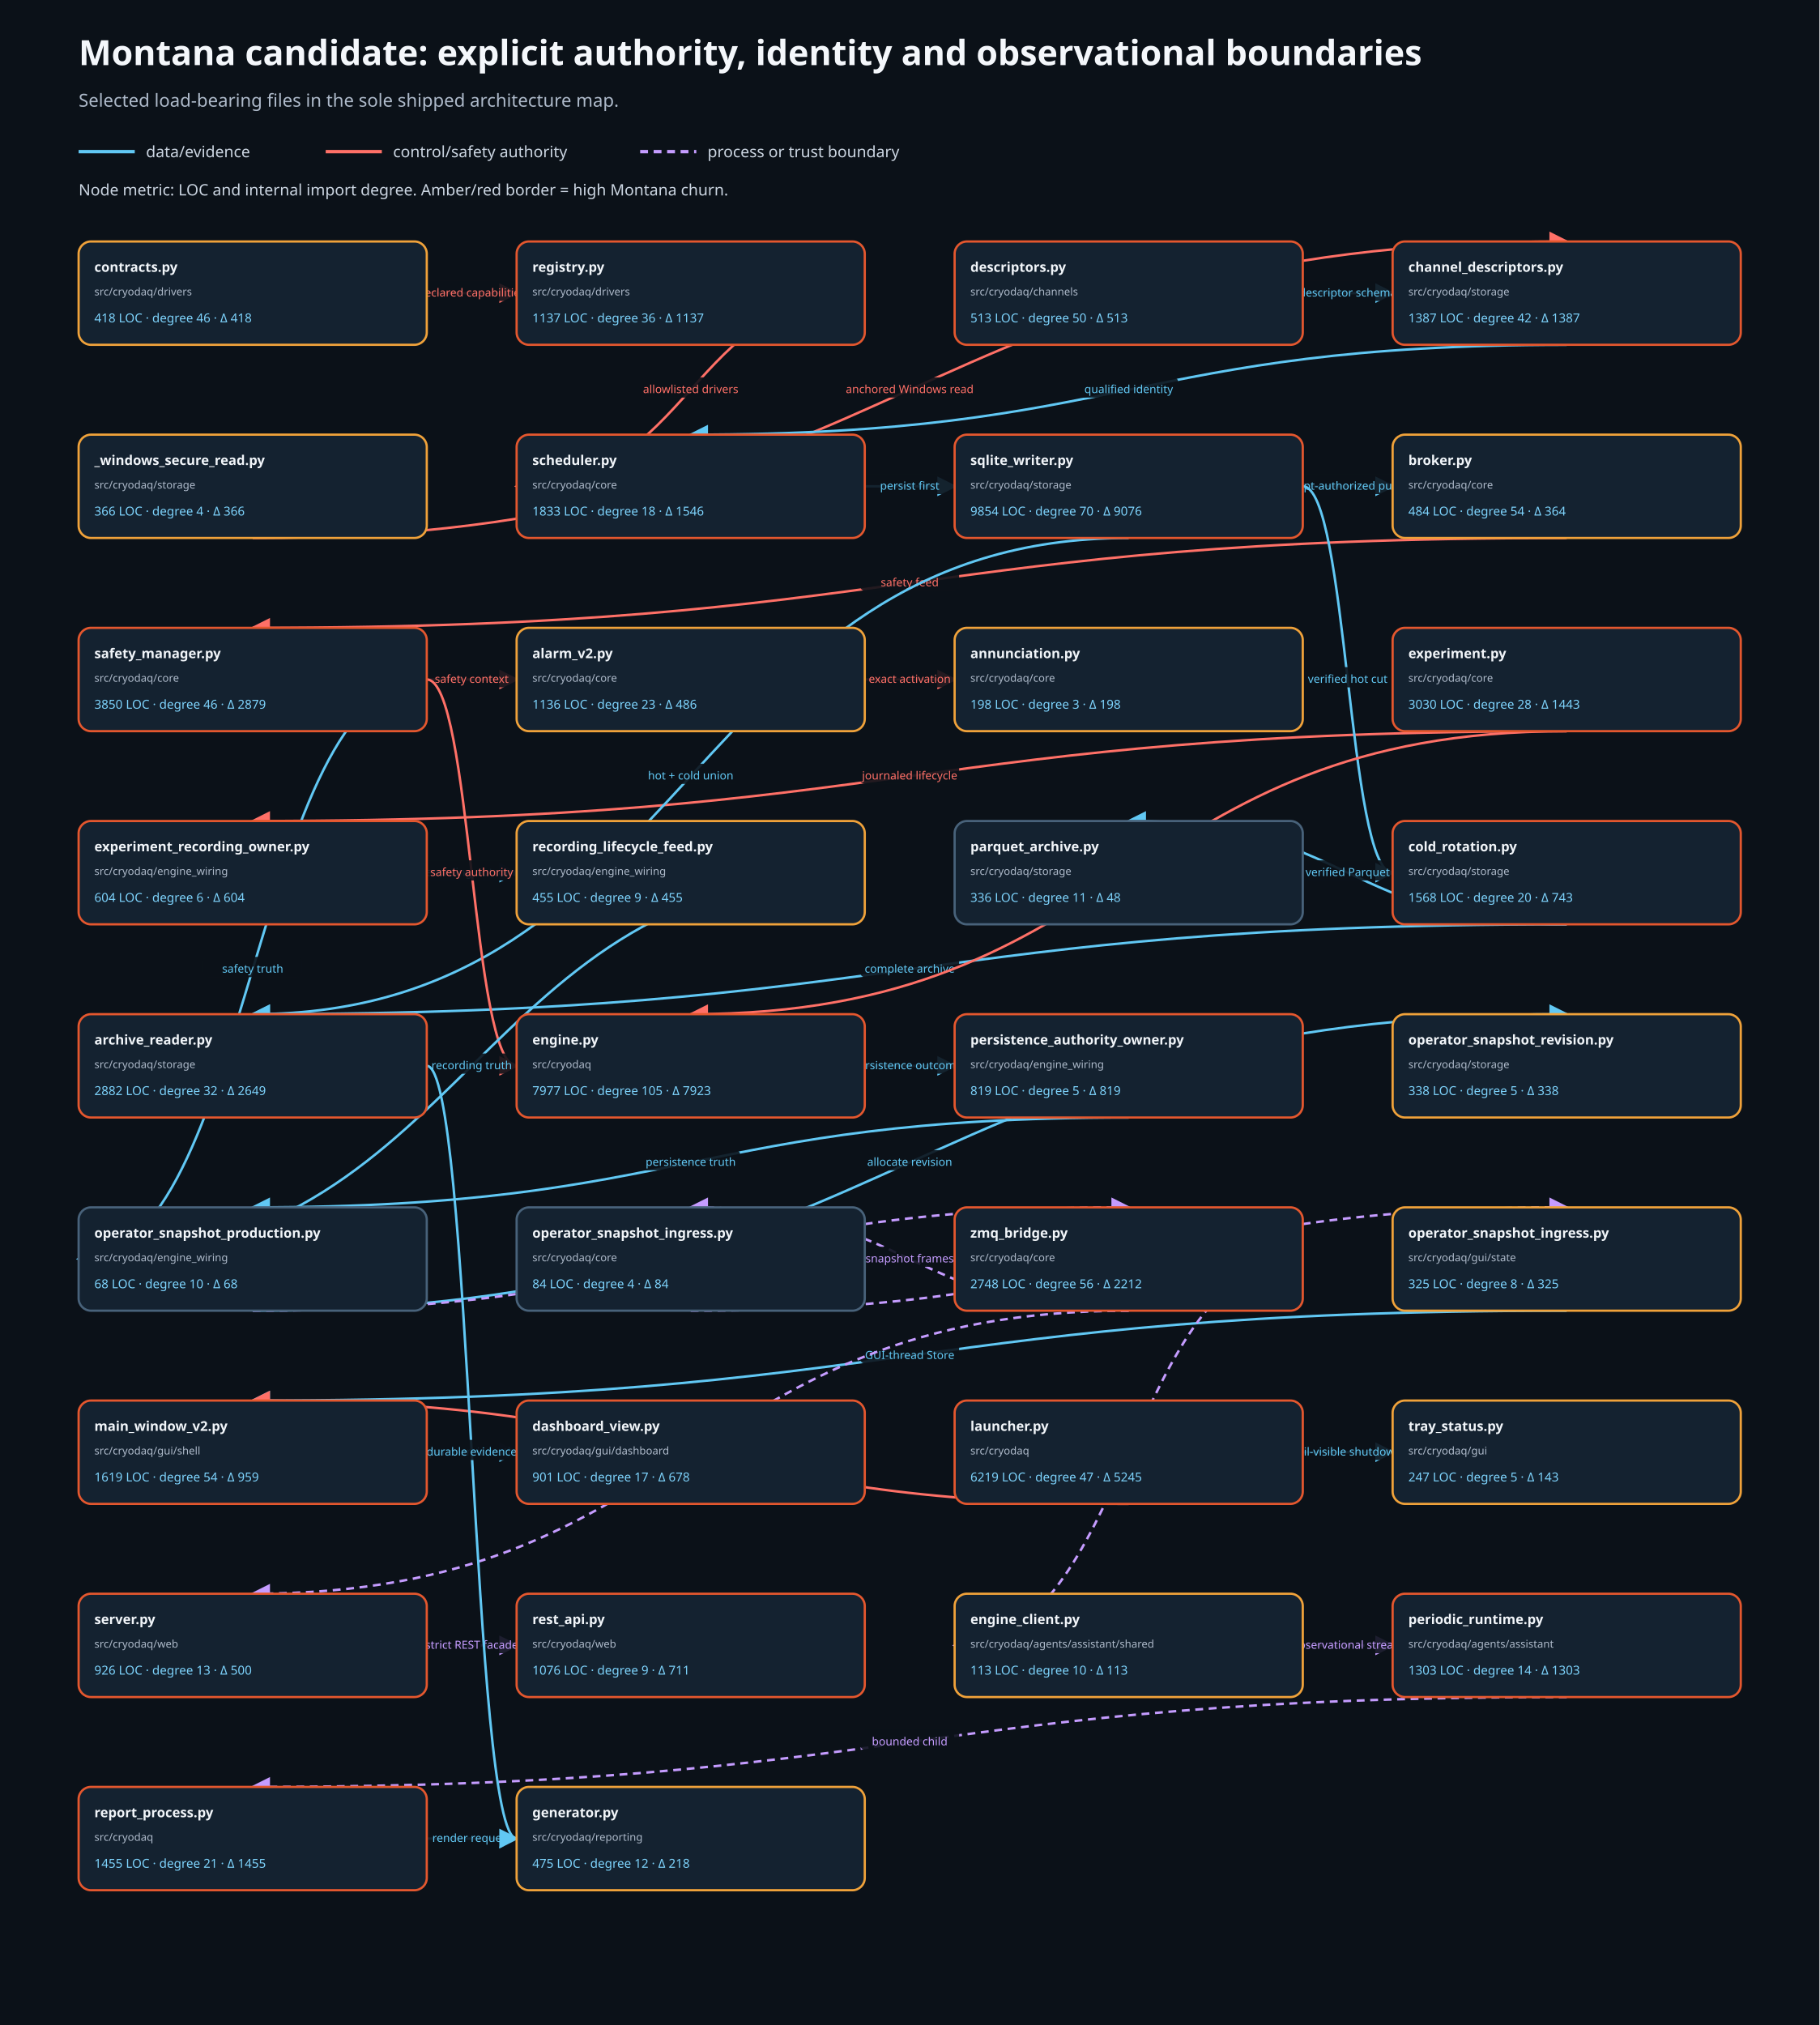
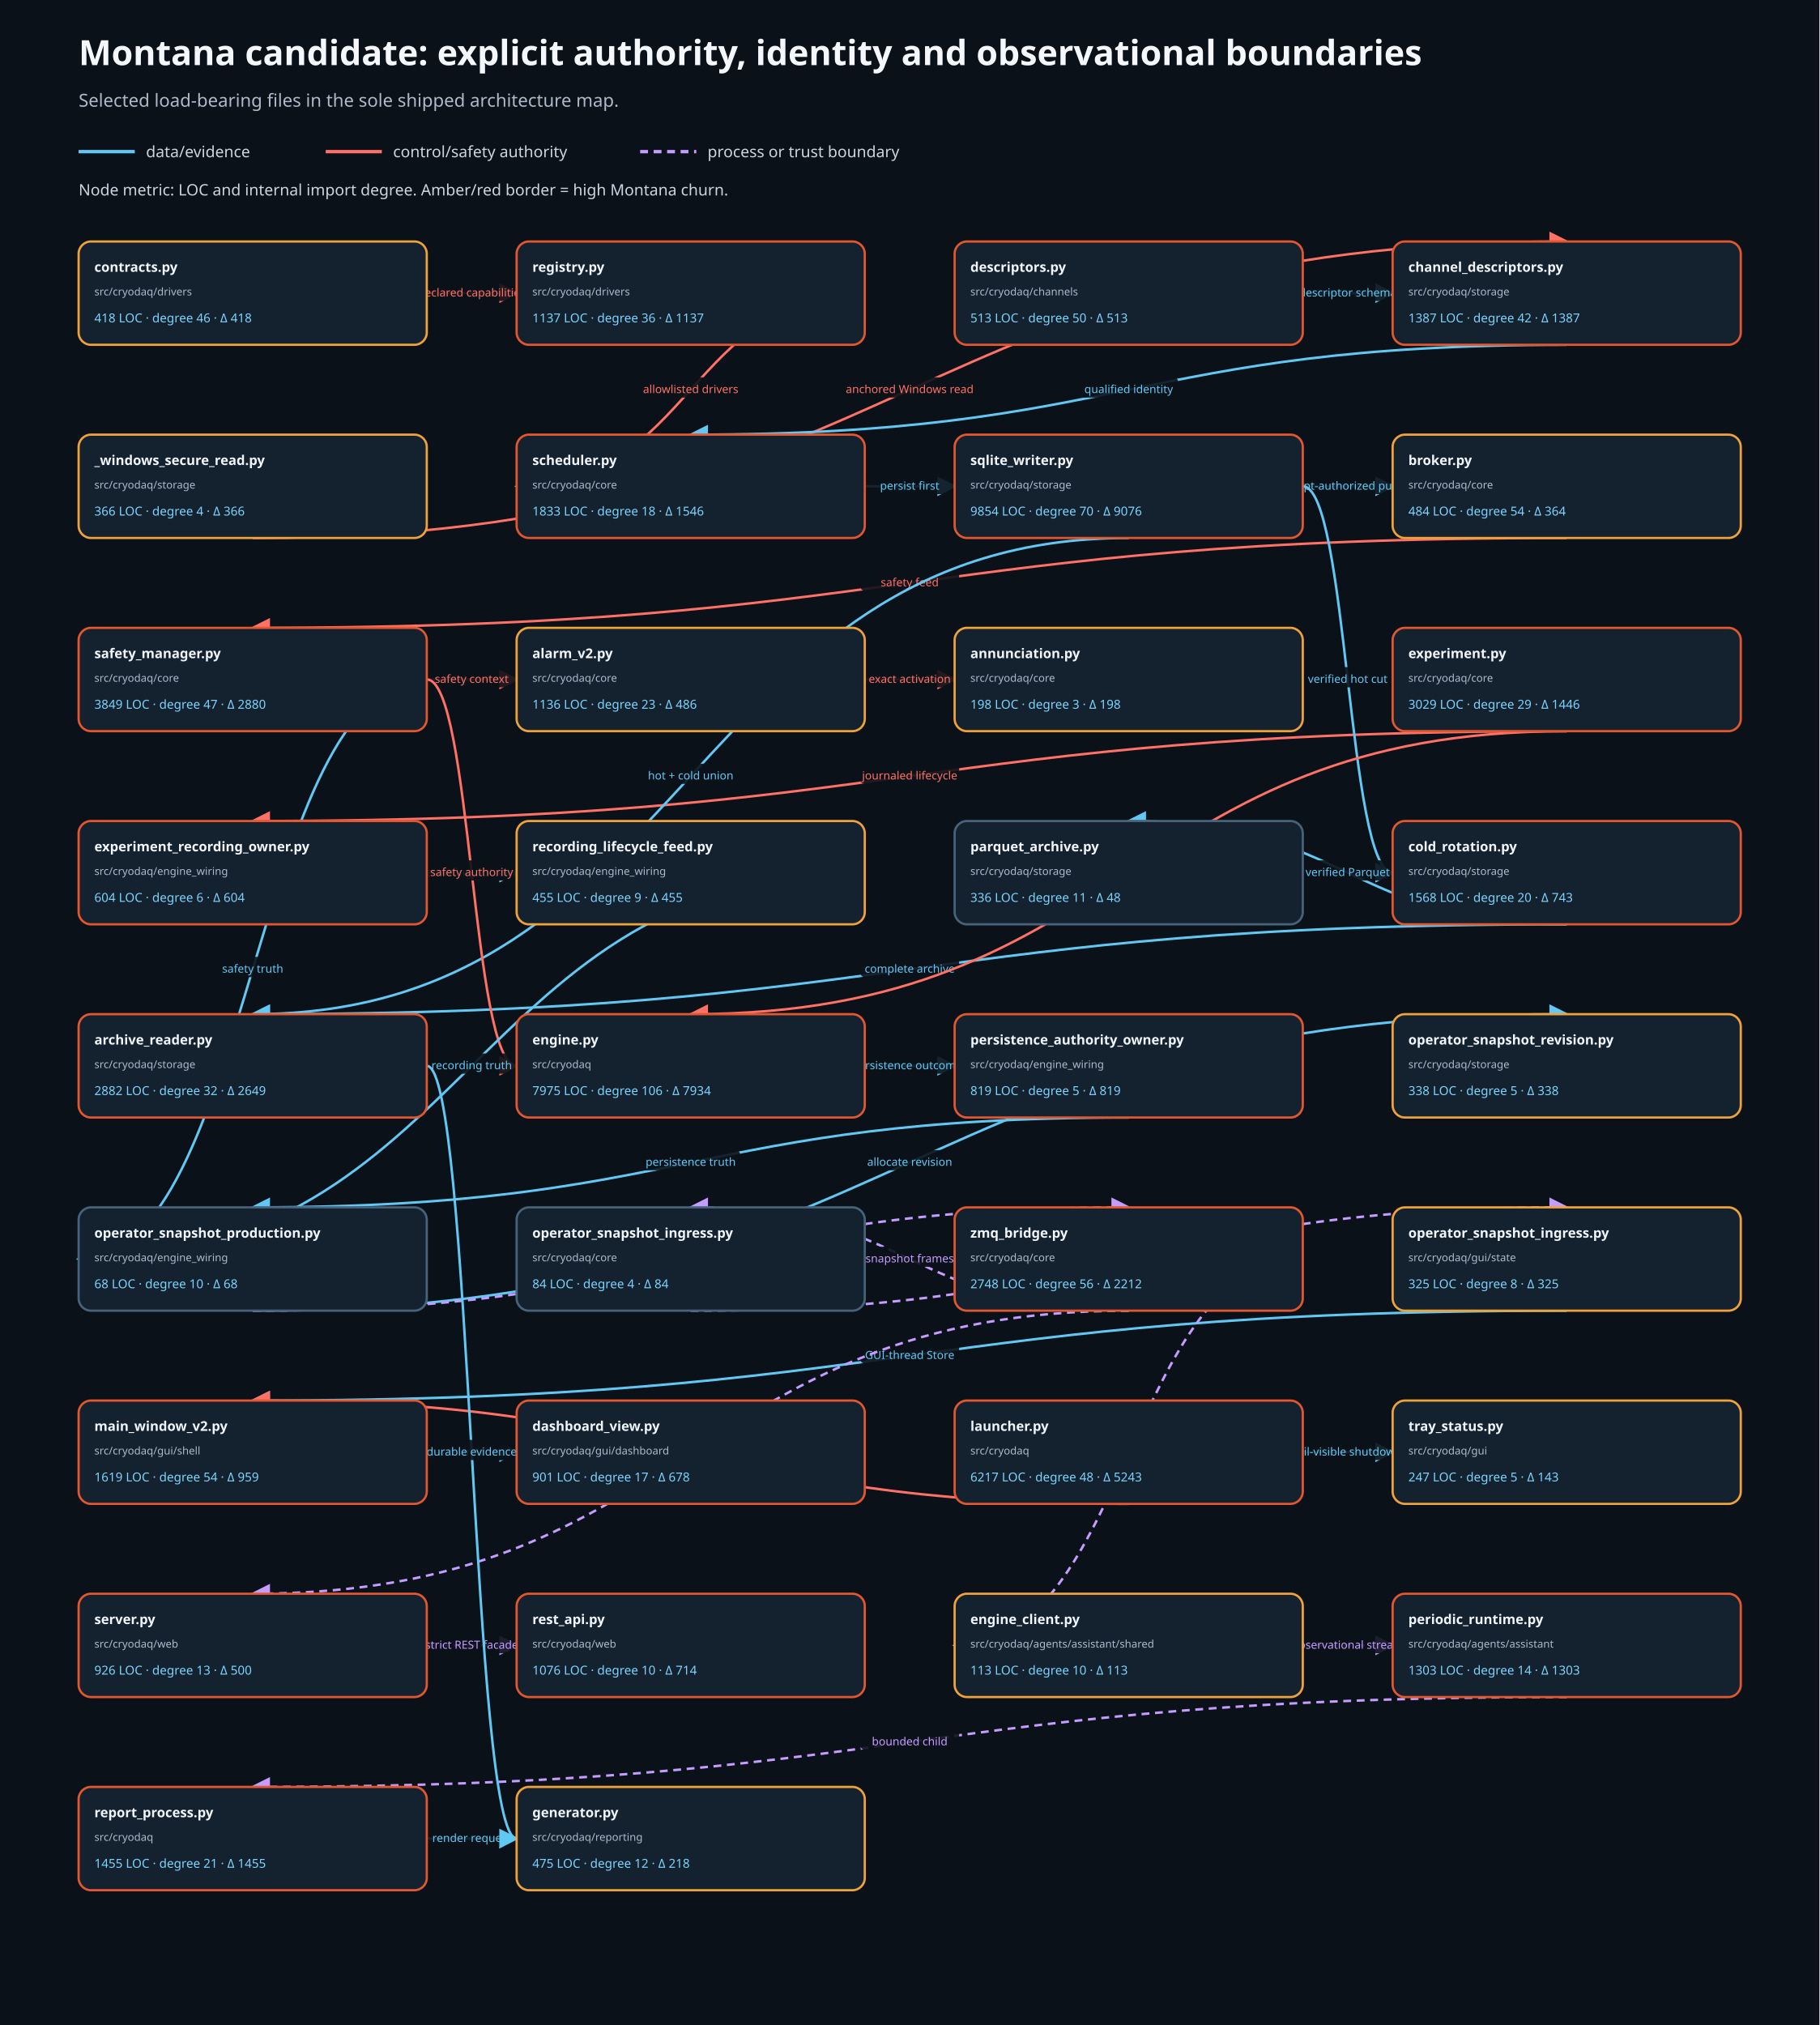
<svg xmlns="http://www.w3.org/2000/svg" role="img" aria-labelledby="title desc" viewBox="0 0 1620 1803" width="1620" height="1803">
  <defs>
    <marker id="dataArrow" markerWidth="8" markerHeight="8" refX="7" refY="4" orient="auto">
      <path d="M0,0 L8,4 L0,8 Z" fill="#61c8f4" />
    </marker>
    <marker id="controlArrow" markerWidth="8" markerHeight="8" refX="7" refY="4" orient="auto">
      <path d="M0,0 L8,4 L0,8 Z" fill="#ff7067" />
    </marker>
    <marker id="boundaryArrow" markerWidth="8" markerHeight="8" refX="7" refY="4" orient="auto">
      <path d="M0,0 L8,4 L0,8 Z" fill="#c59cff" />
    </marker>
  </defs>
  <rect width="100%" height="100%" fill="#0b1118" />
  <text x="70" y="58" fill="#f4f7fb" font-family="Segoe UI, sans-serif" font-size="31" font-weight="700">Montana candidate: explicit authority, identity and observational boundaries</text>
  <text x="70" y="95" fill="#aebaca" font-family="Segoe UI, sans-serif" font-size="16">Selected load-bearing files in the sole shipped architecture map.</text>
  <g aria-label="Legend" font-family="Segoe UI, sans-serif" font-size="14">
    <line x1="70" y1="135" x2="120" y2="135" stroke="#61c8f4" stroke-width="3" />
    <text x="130" y="140" fill="#cbd5e1">data/evidence</text>
    <line x1="290" y1="135" x2="340" y2="135" stroke="#ff7067" stroke-width="3" />
    <text x="350" y="140" fill="#cbd5e1">control/safety authority</text>
    <line x1="570" y1="135" x2="620" y2="135" stroke="#c59cff" stroke-width="3" stroke-dasharray="7 5" />
    <text x="630" y="140" fill="#cbd5e1">process or trust boundary</text>
    <text x="70" y="174" fill="#cbd5e1">Node metric: LOC and internal import degree. Amber/red border = high Montana churn.</text>
  </g>
  <g class="architecture-edges" fill="none">
    <path d="M380,261.0 C420.0,261.0 420.0,261.0 460,261.0" stroke="#ff7067" stroke-width="2.2" marker-end="url(#controlArrow)" />
    <rect x="376.0" y="250.0" width="88" height="18" rx="4" fill="#0b1118" opacity=".9" />
    <text x="420.0" y="264.0" text-anchor="middle" fill="#ff7067" font-family="Segoe UI, sans-serif" font-size="10">declared capabilities</text>
    <path d="M770,261.0 C615.0,261.0 615.0,433.0 460,433.0" stroke="#ff7067" stroke-width="2.2" marker-end="url(#controlArrow)" />
    <rect x="571.0" y="336.0" width="88" height="18" rx="4" fill="#0b1118" opacity=".9" />
    <text x="615.0" y="350.0" text-anchor="middle" fill="#ff7067" font-family="Segoe UI, sans-serif" font-size="10">allowlisted drivers</text>
    <path d="M1160,261.0 C1200.0,261.0 1200.0,261.0 1240,261.0" stroke="#61c8f4" stroke-width="2.2" marker-end="url(#dataArrow)" />
    <rect x="1156.0" y="250.0" width="88" height="18" rx="4" fill="#0b1118" opacity=".9" />
    <text x="1200.0" y="264.0" text-anchor="middle" fill="#61c8f4" font-family="Segoe UI, sans-serif" font-size="10">descriptor schema</text>
    <path d="M225.0,479 C810.0,479 810.0,215 1395.0,215" stroke="#ff7067" stroke-width="2.2" marker-end="url(#controlArrow)" />
    <rect x="766.0" y="336.0" width="88" height="18" rx="4" fill="#0b1118" opacity=".9" />
    <text x="810.0" y="350.0" text-anchor="middle" fill="#ff7067" font-family="Segoe UI, sans-serif" font-size="10">anchored Windows read</text>
    <path d="M1395.0,307 C1005.0,307 1005.0,387 615.0,387" stroke="#61c8f4" stroke-width="2.2" marker-end="url(#dataArrow)" />
    <rect x="961.0" y="336.0" width="88" height="18" rx="4" fill="#0b1118" opacity=".9" />
    <text x="1005.0" y="350.0" text-anchor="middle" fill="#61c8f4" font-family="Segoe UI, sans-serif" font-size="10">qualified identity</text>
    <path d="M770,433.0 C810.0,433.0 810.0,433.0 850,433.0" stroke="#61c8f4" stroke-width="2.2" marker-end="url(#dataArrow)" />
    <rect x="766.0" y="422.0" width="88" height="18" rx="4" fill="#0b1118" opacity=".9" />
    <text x="810.0" y="436.0" text-anchor="middle" fill="#61c8f4" font-family="Segoe UI, sans-serif" font-size="10">persist first</text>
    <path d="M1160,433.0 C1200.0,433.0 1200.0,433.0 1240,433.0" stroke="#61c8f4" stroke-width="2.2" marker-end="url(#dataArrow)" />
    <rect x="1156.0" y="422.0" width="88" height="18" rx="4" fill="#0b1118" opacity=".9" />
    <text x="1200.0" y="436.0" text-anchor="middle" fill="#61c8f4" font-family="Segoe UI, sans-serif" font-size="10">receipt-authorized publish</text>
    <path d="M1395.0,479 C810.0,479 810.0,559 225.0,559" stroke="#ff7067" stroke-width="2.2" marker-end="url(#controlArrow)" />
    <rect x="766.0" y="508.0" width="88" height="18" rx="4" fill="#0b1118" opacity=".9" />
    <text x="810.0" y="522.0" text-anchor="middle" fill="#ff7067" font-family="Segoe UI, sans-serif" font-size="10">safety feed</text>
    <path d="M380,605.0 C420.0,605.0 420.0,605.0 460,605.0" stroke="#ff7067" stroke-width="2.2" marker-end="url(#controlArrow)" />
    <rect x="376.0" y="594.0" width="88" height="18" rx="4" fill="#0b1118" opacity=".9" />
    <text x="420.0" y="608.0" text-anchor="middle" fill="#ff7067" font-family="Segoe UI, sans-serif" font-size="10">safety context</text>
    <path d="M770,605.0 C810.0,605.0 810.0,605.0 850,605.0" stroke="#ff7067" stroke-width="2.2" marker-end="url(#controlArrow)" />
    <rect x="766.0" y="594.0" width="88" height="18" rx="4" fill="#0b1118" opacity=".9" />
    <text x="810.0" y="608.0" text-anchor="middle" fill="#ff7067" font-family="Segoe UI, sans-serif" font-size="10">exact activation</text>
    <path d="M1395.0,651 C810.0,651 810.0,731 225.0,731" stroke="#ff7067" stroke-width="2.2" marker-end="url(#controlArrow)" />
    <rect x="766.0" y="680.0" width="88" height="18" rx="4" fill="#0b1118" opacity=".9" />
    <text x="810.0" y="694.0" text-anchor="middle" fill="#ff7067" font-family="Segoe UI, sans-serif" font-size="10">journaled lifecycle</text>
    <path d="M380,777.0 C420.0,777.0 420.0,777.0 460,777.0" stroke="#61c8f4" stroke-width="2.2" marker-end="url(#dataArrow)" />
    <rect x="376.0" y="766.0" width="88" height="18" rx="4" fill="#0b1118" opacity=".9" />
    <text x="420.0" y="780.0" text-anchor="middle" fill="#61c8f4" font-family="Segoe UI, sans-serif" font-size="10">recording outcome</text>
    <path d="M1160,433.0 C1200.0,433.0 1200.0,777.0 1240,777.0" stroke="#61c8f4" stroke-width="2.2" marker-end="url(#dataArrow)" />
    <rect x="1156.0" y="594.0" width="88" height="18" rx="4" fill="#0b1118" opacity=".9" />
    <text x="1200.0" y="608.0" text-anchor="middle" fill="#61c8f4" font-family="Segoe UI, sans-serif" font-size="10">verified hot cut</text>
    <path d="M1395.0,823 C1200.0,823 1200.0,731 1005.0,731" stroke="#61c8f4" stroke-width="2.2" marker-end="url(#dataArrow)" />
    <rect x="1156.0" y="766.0" width="88" height="18" rx="4" fill="#0b1118" opacity=".9" />
    <text x="1200.0" y="780.0" text-anchor="middle" fill="#61c8f4" font-family="Segoe UI, sans-serif" font-size="10">verified Parquet</text>
    <path d="M1395.0,823 C810.0,823 810.0,903 225.0,903" stroke="#61c8f4" stroke-width="2.2" marker-end="url(#dataArrow)" />
    <rect x="766.0" y="852.0" width="88" height="18" rx="4" fill="#0b1118" opacity=".9" />
    <text x="810.0" y="866.0" text-anchor="middle" fill="#61c8f4" font-family="Segoe UI, sans-serif" font-size="10">complete archive</text>
    <path d="M1005.0,479 C615.0,479 615.0,903 225.0,903" stroke="#61c8f4" stroke-width="2.2" marker-end="url(#dataArrow)" />
    <rect x="571.0" y="680.0" width="88" height="18" rx="4" fill="#0b1118" opacity=".9" />
    <text x="615.0" y="694.0" text-anchor="middle" fill="#61c8f4" font-family="Segoe UI, sans-serif" font-size="10">hot + cold union</text>
    <path d="M380,605.0 C420.0,605.0 420.0,949.0 460,949.0" stroke="#ff7067" stroke-width="2.2" marker-end="url(#controlArrow)" />
    <rect x="376.0" y="766.0" width="88" height="18" rx="4" fill="#0b1118" opacity=".9" />
    <text x="420.0" y="780.0" text-anchor="middle" fill="#ff7067" font-family="Segoe UI, sans-serif" font-size="10">safety authority</text>
    <path d="M1395.0,651 C1005.0,651 1005.0,903 615.0,903" stroke="#ff7067" stroke-width="2.2" marker-end="url(#controlArrow)" />
    <rect x="961.0" y="766.0" width="88" height="18" rx="4" fill="#0b1118" opacity=".9" />
    <text x="1005.0" y="780.0" text-anchor="middle" fill="#ff7067" font-family="Segoe UI, sans-serif" font-size="10">experiment commands</text>
    <path d="M770,949.0 C810.0,949.0 810.0,949.0 850,949.0" stroke="#61c8f4" stroke-width="2.2" marker-end="url(#dataArrow)" />
    <rect x="766.0" y="938.0" width="88" height="18" rx="4" fill="#0b1118" opacity=".9" />
    <text x="810.0" y="952.0" text-anchor="middle" fill="#61c8f4" font-family="Segoe UI, sans-serif" font-size="10">persistence outcomes</text>
    <path d="M770,777.0 C420.0,777.0 420.0,1121.0 70,1121.0" stroke="#61c8f4" stroke-width="2.2" marker-end="url(#dataArrow)" />
    <rect x="376.0" y="938.0" width="88" height="18" rx="4" fill="#0b1118" opacity=".9" />
    <text x="420.0" y="952.0" text-anchor="middle" fill="#61c8f4" font-family="Segoe UI, sans-serif" font-size="10">recording truth</text>
    <path d="M1005.0,995 C615.0,995 615.0,1075 225.0,1075" stroke="#61c8f4" stroke-width="2.2" marker-end="url(#dataArrow)" />
    <rect x="571.0" y="1024.0" width="88" height="18" rx="4" fill="#0b1118" opacity=".9" />
    <text x="615.0" y="1038.0" text-anchor="middle" fill="#61c8f4" font-family="Segoe UI, sans-serif" font-size="10">persistence truth</text>
    <path d="M380,605.0 C225.0,605.0 225.0,1121.0 70,1121.0" stroke="#61c8f4" stroke-width="2.2" marker-end="url(#dataArrow)" />
    <rect x="181.0" y="852.0" width="88" height="18" rx="4" fill="#0b1118" opacity=".9" />
    <text x="225.0" y="866.0" text-anchor="middle" fill="#61c8f4" font-family="Segoe UI, sans-serif" font-size="10">safety truth</text>
    <path d="M225.0,1167 C810.0,1167 810.0,903 1395.0,903" stroke="#61c8f4" stroke-width="2.2" marker-end="url(#dataArrow)" />
    <rect x="766.0" y="1024.0" width="88" height="18" rx="4" fill="#0b1118" opacity=".9" />
    <text x="810.0" y="1038.0" text-anchor="middle" fill="#61c8f4" font-family="Segoe UI, sans-serif" font-size="10">allocate revision</text>
    <path d="M225.0,1167 C615.0,1167 615.0,1075 1005.0,1075" stroke="#c59cff" stroke-width="2.2" marker-end="url(#boundaryArrow)" stroke-dasharray="7 5" />
    <rect x="571.0" y="1110.0" width="88" height="18" rx="4" fill="#0b1118" opacity=".9" />
    <text x="615.0" y="1124.0" text-anchor="middle" fill="#c59cff" font-family="Segoe UI, sans-serif" font-size="10">revisioned PUB</text>
    <path d="M1005.0,1167 C810.0,1167 810.0,1075 615.0,1075" stroke="#c59cff" stroke-width="2.2" marker-end="url(#boundaryArrow)" stroke-dasharray="7 5" />
    <rect x="766.0" y="1110.0" width="88" height="18" rx="4" fill="#0b1118" opacity=".9" />
    <text x="810.0" y="1124.0" text-anchor="middle" fill="#c59cff" font-family="Segoe UI, sans-serif" font-size="10">snapshot frames</text>
    <path d="M615.0,1167 C1005.0,1167 1005.0,1075 1395.0,1075" stroke="#c59cff" stroke-width="2.2" marker-end="url(#boundaryArrow)" stroke-dasharray="7 5" />
    <rect x="961.0" y="1110.0" width="88" height="18" rx="4" fill="#0b1118" opacity=".9" />
    <text x="1005.0" y="1124.0" text-anchor="middle" fill="#c59cff" font-family="Segoe UI, sans-serif" font-size="10">bounded queue</text>
    <path d="M1395.0,1167 C810.0,1167 810.0,1247 225.0,1247" stroke="#61c8f4" stroke-width="2.2" marker-end="url(#dataArrow)" />
    <rect x="766.0" y="1196.0" width="88" height="18" rx="4" fill="#0b1118" opacity=".9" />
    <text x="810.0" y="1210.0" text-anchor="middle" fill="#61c8f4" font-family="Segoe UI, sans-serif" font-size="10">GUI-thread Store</text>
    <path d="M380,1293.0 C420.0,1293.0 420.0,1293.0 460,1293.0" stroke="#61c8f4" stroke-width="2.2" marker-end="url(#dataArrow)" />
    <rect x="376.0" y="1282.0" width="88" height="18" rx="4" fill="#0b1118" opacity=".9" />
    <text x="420.0" y="1296.0" text-anchor="middle" fill="#61c8f4" font-family="Segoe UI, sans-serif" font-size="10">panoramic truth</text>
    <path d="M1005.0,1339 C615.0,1339 615.0,1247 225.0,1247" stroke="#ff7067" stroke-width="2.2" marker-end="url(#controlArrow)" />
    <rect x="571.0" y="1282.0" width="88" height="18" rx="4" fill="#0b1118" opacity=".9" />
    <text x="615.0" y="1296.0" text-anchor="middle" fill="#ff7067" font-family="Segoe UI, sans-serif" font-size="10">owns GUI lifecycle</text>
    <path d="M1160,1293.0 C1200.0,1293.0 1200.0,1293.0 1240,1293.0" stroke="#61c8f4" stroke-width="2.2" marker-end="url(#dataArrow)" />
    <rect x="1156.0" y="1282.0" width="88" height="18" rx="4" fill="#0b1118" opacity=".9" />
    <text x="1200.0" y="1296.0" text-anchor="middle" fill="#61c8f4" font-family="Segoe UI, sans-serif" font-size="10">fail-visible shutdown</text>
    <path d="M1005.0,1167 C615.0,1167 615.0,1419 225.0,1419" stroke="#c59cff" stroke-width="2.2" marker-end="url(#boundaryArrow)" stroke-dasharray="7 5" />
    <rect x="571.0" y="1282.0" width="88" height="18" rx="4" fill="#0b1118" opacity=".9" />
    <text x="615.0" y="1296.0" text-anchor="middle" fill="#c59cff" font-family="Segoe UI, sans-serif" font-size="10">monitoring transport</text>
    <path d="M380,1465.0 C420.0,1465.0 420.0,1465.0 460,1465.0" stroke="#c59cff" stroke-width="2.2" marker-end="url(#boundaryArrow)" stroke-dasharray="7 5" />
    <rect x="376.0" y="1454.0" width="88" height="18" rx="4" fill="#0b1118" opacity=".9" />
    <text x="420.0" y="1468.0" text-anchor="middle" fill="#c59cff" font-family="Segoe UI, sans-serif" font-size="10">strict REST facade</text>
    <path d="M1160,1121.0 C1005.0,1121.0 1005.0,1465.0 850,1465.0" stroke="#c59cff" stroke-width="2.2" marker-end="url(#boundaryArrow)" stroke-dasharray="7 5" />
    <rect x="961.0" y="1282.0" width="88" height="18" rx="4" fill="#0b1118" opacity=".9" />
    <text x="1005.0" y="1296.0" text-anchor="middle" fill="#c59cff" font-family="Segoe UI, sans-serif" font-size="10">allowlisted query</text>
    <path d="M1160,1465.0 C1200.0,1465.0 1200.0,1465.0 1240,1465.0" stroke="#c59cff" stroke-width="2.2" marker-end="url(#boundaryArrow)" stroke-dasharray="7 5" />
    <rect x="1156.0" y="1454.0" width="88" height="18" rx="4" fill="#0b1118" opacity=".9" />
    <text x="1200.0" y="1468.0" text-anchor="middle" fill="#c59cff" font-family="Segoe UI, sans-serif" font-size="10">observational stream</text>
    <path d="M1395.0,1511 C810.0,1511 810.0,1591 225.0,1591" stroke="#c59cff" stroke-width="2.2" marker-end="url(#boundaryArrow)" stroke-dasharray="7 5" />
    <rect x="766.0" y="1540.0" width="88" height="18" rx="4" fill="#0b1118" opacity=".9" />
    <text x="810.0" y="1554.0" text-anchor="middle" fill="#c59cff" font-family="Segoe UI, sans-serif" font-size="10">bounded child</text>
    <path d="M380,1637.0 C420.0,1637.0 420.0,1637.0 460,1637.0" stroke="#61c8f4" stroke-width="2.2" marker-end="url(#dataArrow)" />
    <rect x="376.0" y="1626.0" width="88" height="18" rx="4" fill="#0b1118" opacity=".9" />
    <text x="420.0" y="1640.0" text-anchor="middle" fill="#61c8f4" font-family="Segoe UI, sans-serif" font-size="10">render request</text>
    <path d="M380,949.0 C420.0,949.0 420.0,1637.0 460,1637.0" stroke="#61c8f4" stroke-width="2.2" marker-end="url(#dataArrow)" />
    <rect x="376.0" y="1282.0" width="88" height="18" rx="4" fill="#0b1118" opacity=".9" />
    <text x="420.0" y="1296.0" text-anchor="middle" fill="#61c8f4" font-family="Segoe UI, sans-serif" font-size="10">durable evidence</text>
  </g>
  <g class="important-files" font-family="Segoe UI, sans-serif">
    <g class="file-node" data-path="src/cryodaq/drivers/contracts.py" data-kind="blob" role="group" aria-label="src/cryodaq/drivers/contracts.py | 418 LOC | internal degree 46 | churn 418">
      <rect x="70" y="215" width="310" height="92" rx="11" fill="#142230" stroke="#f0a23a" stroke-width="2" />
      <text x="84" y="242" fill="#f1f5f9" font-size="12" font-weight="700">contracts.py</text>
      <text x="84" y="263" fill="#aebaca" font-size="9.5">src/cryodaq/drivers</text>
      <text x="84" y="287" fill="#7dd3fc" font-size="11">418 LOC · degree 46 · Δ 418</text>
    </g>
    <g class="file-node" data-path="src/cryodaq/drivers/registry.py" data-kind="blob" role="group" aria-label="src/cryodaq/drivers/registry.py | 1137 LOC | internal degree 36 | churn 1137">
      <rect x="460" y="215" width="310" height="92" rx="11" fill="#142230" stroke="#e4572e" stroke-width="2" />
      <text x="474" y="242" fill="#f1f5f9" font-size="12" font-weight="700">registry.py</text>
      <text x="474" y="263" fill="#aebaca" font-size="9.5">src/cryodaq/drivers</text>
      <text x="474" y="287" fill="#7dd3fc" font-size="11">1137 LOC · degree 36 · Δ 1137</text>
    </g>
    <g class="file-node" data-path="src/cryodaq/channels/descriptors.py" data-kind="blob" role="group" aria-label="src/cryodaq/channels/descriptors.py | 513 LOC | internal degree 50 | churn 513">
      <rect x="850" y="215" width="310" height="92" rx="11" fill="#142230" stroke="#e4572e" stroke-width="2" />
      <text x="864" y="242" fill="#f1f5f9" font-size="12" font-weight="700">descriptors.py</text>
      <text x="864" y="263" fill="#aebaca" font-size="9.5">src/cryodaq/channels</text>
      <text x="864" y="287" fill="#7dd3fc" font-size="11">513 LOC · degree 50 · Δ 513</text>
    </g>
    <g class="file-node" data-path="src/cryodaq/storage/channel_descriptors.py" data-kind="blob" role="group" aria-label="src/cryodaq/storage/channel_descriptors.py | 1387 LOC | internal degree 42 | churn 1387">
      <rect x="1240" y="215" width="310" height="92" rx="11" fill="#142230" stroke="#e4572e" stroke-width="2" />
      <text x="1254" y="242" fill="#f1f5f9" font-size="12" font-weight="700">channel_descriptors.py</text>
      <text x="1254" y="263" fill="#aebaca" font-size="9.5">src/cryodaq/storage</text>
      <text x="1254" y="287" fill="#7dd3fc" font-size="11">1387 LOC · degree 42 · Δ 1387</text>
    </g>
    <g class="file-node" data-path="src/cryodaq/storage/_windows_secure_read.py" data-kind="blob" role="group" aria-label="src/cryodaq/storage/_windows_secure_read.py | 366 LOC | internal degree 4 | churn 366">
      <rect x="70" y="387" width="310" height="92" rx="11" fill="#142230" stroke="#f0a23a" stroke-width="2" />
      <text x="84" y="414" fill="#f1f5f9" font-size="12" font-weight="700">_windows_secure_read.py</text>
      <text x="84" y="435" fill="#aebaca" font-size="9.5">src/cryodaq/storage</text>
      <text x="84" y="459" fill="#7dd3fc" font-size="11">366 LOC · degree 4 · Δ 366</text>
    </g>
    <g class="file-node" data-path="src/cryodaq/core/scheduler.py" data-kind="blob" role="group" aria-label="src/cryodaq/core/scheduler.py | 1833 LOC | internal degree 18 | churn 1546">
      <rect x="460" y="387" width="310" height="92" rx="11" fill="#142230" stroke="#e4572e" stroke-width="2" />
      <text x="474" y="414" fill="#f1f5f9" font-size="12" font-weight="700">scheduler.py</text>
      <text x="474" y="435" fill="#aebaca" font-size="9.5">src/cryodaq/core</text>
      <text x="474" y="459" fill="#7dd3fc" font-size="11">1833 LOC · degree 18 · Δ 1546</text>
    </g>
    <g class="file-node" data-path="src/cryodaq/storage/sqlite_writer.py" data-kind="blob" role="group" aria-label="src/cryodaq/storage/sqlite_writer.py | 9854 LOC | internal degree 70 | churn 9076">
      <rect x="850" y="387" width="310" height="92" rx="11" fill="#142230" stroke="#e4572e" stroke-width="2" />
      <text x="864" y="414" fill="#f1f5f9" font-size="12" font-weight="700">sqlite_writer.py</text>
      <text x="864" y="435" fill="#aebaca" font-size="9.5">src/cryodaq/storage</text>
      <text x="864" y="459" fill="#7dd3fc" font-size="11">9854 LOC · degree 70 · Δ 9076</text>
    </g>
    <g class="file-node" data-path="src/cryodaq/core/broker.py" data-kind="blob" role="group" aria-label="src/cryodaq/core/broker.py | 484 LOC | internal degree 54 | churn 364">
      <rect x="1240" y="387" width="310" height="92" rx="11" fill="#142230" stroke="#f0a23a" stroke-width="2" />
      <text x="1254" y="414" fill="#f1f5f9" font-size="12" font-weight="700">broker.py</text>
      <text x="1254" y="435" fill="#aebaca" font-size="9.5">src/cryodaq/core</text>
      <text x="1254" y="459" fill="#7dd3fc" font-size="11">484 LOC · degree 54 · Δ 364</text>
    </g>
-     <g class="file-node" data-path="src/cryodaq/core/safety_manager.py" data-kind="blob" role="group" aria-label="src/cryodaq/core/safety_manager.py | 3850 LOC | internal degree 46 | churn 2879">
+     <g class="file-node" data-path="src/cryodaq/core/safety_manager.py" data-kind="blob" role="group" aria-label="src/cryodaq/core/safety_manager.py | 3849 LOC | internal degree 47 | churn 2880">
      <rect x="70" y="559" width="310" height="92" rx="11" fill="#142230" stroke="#e4572e" stroke-width="2" />
      <text x="84" y="586" fill="#f1f5f9" font-size="12" font-weight="700">safety_manager.py</text>
      <text x="84" y="607" fill="#aebaca" font-size="9.5">src/cryodaq/core</text>
-       <text x="84" y="631" fill="#7dd3fc" font-size="11">3850 LOC · degree 46 · Δ 2879</text>
+       <text x="84" y="631" fill="#7dd3fc" font-size="11">3849 LOC · degree 47 · Δ 2880</text>
    </g>
    <g class="file-node" data-path="src/cryodaq/core/alarm_v2.py" data-kind="blob" role="group" aria-label="src/cryodaq/core/alarm_v2.py | 1136 LOC | internal degree 23 | churn 486">
      <rect x="460" y="559" width="310" height="92" rx="11" fill="#142230" stroke="#f0a23a" stroke-width="2" />
      <text x="474" y="586" fill="#f1f5f9" font-size="12" font-weight="700">alarm_v2.py</text>
      <text x="474" y="607" fill="#aebaca" font-size="9.5">src/cryodaq/core</text>
      <text x="474" y="631" fill="#7dd3fc" font-size="11">1136 LOC · degree 23 · Δ 486</text>
    </g>
    <g class="file-node" data-path="src/cryodaq/core/annunciation.py" data-kind="blob" role="group" aria-label="src/cryodaq/core/annunciation.py | 198 LOC | internal degree 3 | churn 198">
      <rect x="850" y="559" width="310" height="92" rx="11" fill="#142230" stroke="#f0a23a" stroke-width="2" />
      <text x="864" y="586" fill="#f1f5f9" font-size="12" font-weight="700">annunciation.py</text>
      <text x="864" y="607" fill="#aebaca" font-size="9.5">src/cryodaq/core</text>
      <text x="864" y="631" fill="#7dd3fc" font-size="11">198 LOC · degree 3 · Δ 198</text>
    </g>
-     <g class="file-node" data-path="src/cryodaq/core/experiment.py" data-kind="blob" role="group" aria-label="src/cryodaq/core/experiment.py | 3030 LOC | internal degree 28 | churn 1443">
+     <g class="file-node" data-path="src/cryodaq/core/experiment.py" data-kind="blob" role="group" aria-label="src/cryodaq/core/experiment.py | 3029 LOC | internal degree 29 | churn 1446">
      <rect x="1240" y="559" width="310" height="92" rx="11" fill="#142230" stroke="#e4572e" stroke-width="2" />
      <text x="1254" y="586" fill="#f1f5f9" font-size="12" font-weight="700">experiment.py</text>
      <text x="1254" y="607" fill="#aebaca" font-size="9.5">src/cryodaq/core</text>
-       <text x="1254" y="631" fill="#7dd3fc" font-size="11">3030 LOC · degree 28 · Δ 1443</text>
+       <text x="1254" y="631" fill="#7dd3fc" font-size="11">3029 LOC · degree 29 · Δ 1446</text>
    </g>
    <g class="file-node" data-path="src/cryodaq/engine_wiring/experiment_recording_owner.py" data-kind="blob" role="group" aria-label="src/cryodaq/engine_wiring/experiment_recording_owner.py | 604 LOC | internal degree 6 | churn 604">
      <rect x="70" y="731" width="310" height="92" rx="11" fill="#142230" stroke="#e4572e" stroke-width="2" />
      <text x="84" y="758" fill="#f1f5f9" font-size="12" font-weight="700">experiment_recording_owner.py</text>
      <text x="84" y="779" fill="#aebaca" font-size="9.5">src/cryodaq/engine_wiring</text>
      <text x="84" y="803" fill="#7dd3fc" font-size="11">604 LOC · degree 6 · Δ 604</text>
    </g>
    <g class="file-node" data-path="src/cryodaq/engine_wiring/recording_lifecycle_feed.py" data-kind="blob" role="group" aria-label="src/cryodaq/engine_wiring/recording_lifecycle_feed.py | 455 LOC | internal degree 9 | churn 455">
      <rect x="460" y="731" width="310" height="92" rx="11" fill="#142230" stroke="#f0a23a" stroke-width="2" />
      <text x="474" y="758" fill="#f1f5f9" font-size="12" font-weight="700">recording_lifecycle_feed.py</text>
      <text x="474" y="779" fill="#aebaca" font-size="9.5">src/cryodaq/engine_wiring</text>
      <text x="474" y="803" fill="#7dd3fc" font-size="11">455 LOC · degree 9 · Δ 455</text>
    </g>
    <g class="file-node" data-path="src/cryodaq/storage/parquet_archive.py" data-kind="blob" role="group" aria-label="src/cryodaq/storage/parquet_archive.py | 336 LOC | internal degree 11 | churn 48">
      <rect x="850" y="731" width="310" height="92" rx="11" fill="#142230" stroke="#48627a" stroke-width="2" />
      <text x="864" y="758" fill="#f1f5f9" font-size="12" font-weight="700">parquet_archive.py</text>
      <text x="864" y="779" fill="#aebaca" font-size="9.5">src/cryodaq/storage</text>
      <text x="864" y="803" fill="#7dd3fc" font-size="11">336 LOC · degree 11 · Δ 48</text>
    </g>
    <g class="file-node" data-path="src/cryodaq/storage/cold_rotation.py" data-kind="blob" role="group" aria-label="src/cryodaq/storage/cold_rotation.py | 1568 LOC | internal degree 20 | churn 743">
      <rect x="1240" y="731" width="310" height="92" rx="11" fill="#142230" stroke="#e4572e" stroke-width="2" />
      <text x="1254" y="758" fill="#f1f5f9" font-size="12" font-weight="700">cold_rotation.py</text>
      <text x="1254" y="779" fill="#aebaca" font-size="9.5">src/cryodaq/storage</text>
      <text x="1254" y="803" fill="#7dd3fc" font-size="11">1568 LOC · degree 20 · Δ 743</text>
    </g>
    <g class="file-node" data-path="src/cryodaq/storage/archive_reader.py" data-kind="blob" role="group" aria-label="src/cryodaq/storage/archive_reader.py | 2882 LOC | internal degree 32 | churn 2649">
      <rect x="70" y="903" width="310" height="92" rx="11" fill="#142230" stroke="#e4572e" stroke-width="2" />
      <text x="84" y="930" fill="#f1f5f9" font-size="12" font-weight="700">archive_reader.py</text>
      <text x="84" y="951" fill="#aebaca" font-size="9.5">src/cryodaq/storage</text>
      <text x="84" y="975" fill="#7dd3fc" font-size="11">2882 LOC · degree 32 · Δ 2649</text>
    </g>
-     <g class="file-node" data-path="src/cryodaq/engine.py" data-kind="blob" role="group" aria-label="src/cryodaq/engine.py | 7977 LOC | internal degree 105 | churn 7923">
+     <g class="file-node" data-path="src/cryodaq/engine.py" data-kind="blob" role="group" aria-label="src/cryodaq/engine.py | 7975 LOC | internal degree 106 | churn 7934">
      <rect x="460" y="903" width="310" height="92" rx="11" fill="#142230" stroke="#e4572e" stroke-width="2" />
      <text x="474" y="930" fill="#f1f5f9" font-size="12" font-weight="700">engine.py</text>
      <text x="474" y="951" fill="#aebaca" font-size="9.5">src/cryodaq</text>
-       <text x="474" y="975" fill="#7dd3fc" font-size="11">7977 LOC · degree 105 · Δ 7923</text>
+       <text x="474" y="975" fill="#7dd3fc" font-size="11">7975 LOC · degree 106 · Δ 7934</text>
    </g>
    <g class="file-node" data-path="src/cryodaq/engine_wiring/persistence_authority_owner.py" data-kind="blob" role="group" aria-label="src/cryodaq/engine_wiring/persistence_authority_owner.py | 819 LOC | internal degree 5 | churn 819">
      <rect x="850" y="903" width="310" height="92" rx="11" fill="#142230" stroke="#e4572e" stroke-width="2" />
      <text x="864" y="930" fill="#f1f5f9" font-size="12" font-weight="700">persistence_authority_owner.py</text>
      <text x="864" y="951" fill="#aebaca" font-size="9.5">src/cryodaq/engine_wiring</text>
      <text x="864" y="975" fill="#7dd3fc" font-size="11">819 LOC · degree 5 · Δ 819</text>
    </g>
    <g class="file-node" data-path="src/cryodaq/storage/operator_snapshot_revision.py" data-kind="blob" role="group" aria-label="src/cryodaq/storage/operator_snapshot_revision.py | 338 LOC | internal degree 5 | churn 338">
      <rect x="1240" y="903" width="310" height="92" rx="11" fill="#142230" stroke="#f0a23a" stroke-width="2" />
      <text x="1254" y="930" fill="#f1f5f9" font-size="12" font-weight="700">operator_snapshot_revision.py</text>
      <text x="1254" y="951" fill="#aebaca" font-size="9.5">src/cryodaq/storage</text>
      <text x="1254" y="975" fill="#7dd3fc" font-size="11">338 LOC · degree 5 · Δ 338</text>
    </g>
    <g class="file-node" data-path="src/cryodaq/engine_wiring/operator_snapshot_production.py" data-kind="blob" role="group" aria-label="src/cryodaq/engine_wiring/operator_snapshot_production.py | 68 LOC | internal degree 10 | churn 68">
      <rect x="70" y="1075" width="310" height="92" rx="11" fill="#142230" stroke="#48627a" stroke-width="2" />
      <text x="84" y="1102" fill="#f1f5f9" font-size="12" font-weight="700">operator_snapshot_production.py</text>
      <text x="84" y="1123" fill="#aebaca" font-size="9.5">src/cryodaq/engine_wiring</text>
      <text x="84" y="1147" fill="#7dd3fc" font-size="11">68 LOC · degree 10 · Δ 68</text>
    </g>
    <g class="file-node" data-path="src/cryodaq/core/operator_snapshot_ingress.py" data-kind="blob" role="group" aria-label="src/cryodaq/core/operator_snapshot_ingress.py | 84 LOC | internal degree 4 | churn 84">
      <rect x="460" y="1075" width="310" height="92" rx="11" fill="#142230" stroke="#48627a" stroke-width="2" />
      <text x="474" y="1102" fill="#f1f5f9" font-size="12" font-weight="700">operator_snapshot_ingress.py</text>
      <text x="474" y="1123" fill="#aebaca" font-size="9.5">src/cryodaq/core</text>
      <text x="474" y="1147" fill="#7dd3fc" font-size="11">84 LOC · degree 4 · Δ 84</text>
    </g>
    <g class="file-node" data-path="src/cryodaq/core/zmq_bridge.py" data-kind="blob" role="group" aria-label="src/cryodaq/core/zmq_bridge.py | 2748 LOC | internal degree 56 | churn 2212">
      <rect x="850" y="1075" width="310" height="92" rx="11" fill="#142230" stroke="#e4572e" stroke-width="2" />
      <text x="864" y="1102" fill="#f1f5f9" font-size="12" font-weight="700">zmq_bridge.py</text>
      <text x="864" y="1123" fill="#aebaca" font-size="9.5">src/cryodaq/core</text>
      <text x="864" y="1147" fill="#7dd3fc" font-size="11">2748 LOC · degree 56 · Δ 2212</text>
    </g>
    <g class="file-node" data-path="src/cryodaq/gui/state/operator_snapshot_ingress.py" data-kind="blob" role="group" aria-label="src/cryodaq/gui/state/operator_snapshot_ingress.py | 325 LOC | internal degree 8 | churn 325">
      <rect x="1240" y="1075" width="310" height="92" rx="11" fill="#142230" stroke="#f0a23a" stroke-width="2" />
      <text x="1254" y="1102" fill="#f1f5f9" font-size="12" font-weight="700">operator_snapshot_ingress.py</text>
      <text x="1254" y="1123" fill="#aebaca" font-size="9.5">src/cryodaq/gui/state</text>
      <text x="1254" y="1147" fill="#7dd3fc" font-size="11">325 LOC · degree 8 · Δ 325</text>
    </g>
    <g class="file-node" data-path="src/cryodaq/gui/shell/main_window_v2.py" data-kind="blob" role="group" aria-label="src/cryodaq/gui/shell/main_window_v2.py | 1619 LOC | internal degree 54 | churn 959">
      <rect x="70" y="1247" width="310" height="92" rx="11" fill="#142230" stroke="#e4572e" stroke-width="2" />
      <text x="84" y="1274" fill="#f1f5f9" font-size="12" font-weight="700">main_window_v2.py</text>
      <text x="84" y="1295" fill="#aebaca" font-size="9.5">src/cryodaq/gui/shell</text>
      <text x="84" y="1319" fill="#7dd3fc" font-size="11">1619 LOC · degree 54 · Δ 959</text>
    </g>
    <g class="file-node" data-path="src/cryodaq/gui/dashboard/dashboard_view.py" data-kind="blob" role="group" aria-label="src/cryodaq/gui/dashboard/dashboard_view.py | 901 LOC | internal degree 17 | churn 678">
      <rect x="460" y="1247" width="310" height="92" rx="11" fill="#142230" stroke="#e4572e" stroke-width="2" />
      <text x="474" y="1274" fill="#f1f5f9" font-size="12" font-weight="700">dashboard_view.py</text>
      <text x="474" y="1295" fill="#aebaca" font-size="9.5">src/cryodaq/gui/dashboard</text>
      <text x="474" y="1319" fill="#7dd3fc" font-size="11">901 LOC · degree 17 · Δ 678</text>
    </g>
-     <g class="file-node" data-path="src/cryodaq/launcher.py" data-kind="blob" role="group" aria-label="src/cryodaq/launcher.py | 6219 LOC | internal degree 47 | churn 5245">
+     <g class="file-node" data-path="src/cryodaq/launcher.py" data-kind="blob" role="group" aria-label="src/cryodaq/launcher.py | 6217 LOC | internal degree 48 | churn 5243">
      <rect x="850" y="1247" width="310" height="92" rx="11" fill="#142230" stroke="#e4572e" stroke-width="2" />
      <text x="864" y="1274" fill="#f1f5f9" font-size="12" font-weight="700">launcher.py</text>
      <text x="864" y="1295" fill="#aebaca" font-size="9.5">src/cryodaq</text>
-       <text x="864" y="1319" fill="#7dd3fc" font-size="11">6219 LOC · degree 47 · Δ 5245</text>
+       <text x="864" y="1319" fill="#7dd3fc" font-size="11">6217 LOC · degree 48 · Δ 5243</text>
    </g>
    <g class="file-node" data-path="src/cryodaq/gui/tray_status.py" data-kind="blob" role="group" aria-label="src/cryodaq/gui/tray_status.py | 247 LOC | internal degree 5 | churn 143">
      <rect x="1240" y="1247" width="310" height="92" rx="11" fill="#142230" stroke="#f0a23a" stroke-width="2" />
      <text x="1254" y="1274" fill="#f1f5f9" font-size="12" font-weight="700">tray_status.py</text>
      <text x="1254" y="1295" fill="#aebaca" font-size="9.5">src/cryodaq/gui</text>
      <text x="1254" y="1319" fill="#7dd3fc" font-size="11">247 LOC · degree 5 · Δ 143</text>
    </g>
    <g class="file-node" data-path="src/cryodaq/web/server.py" data-kind="blob" role="group" aria-label="src/cryodaq/web/server.py | 926 LOC | internal degree 13 | churn 500">
      <rect x="70" y="1419" width="310" height="92" rx="11" fill="#142230" stroke="#e4572e" stroke-width="2" />
      <text x="84" y="1446" fill="#f1f5f9" font-size="12" font-weight="700">server.py</text>
      <text x="84" y="1467" fill="#aebaca" font-size="9.5">src/cryodaq/web</text>
      <text x="84" y="1491" fill="#7dd3fc" font-size="11">926 LOC · degree 13 · Δ 500</text>
    </g>
-     <g class="file-node" data-path="src/cryodaq/web/rest_api.py" data-kind="blob" role="group" aria-label="src/cryodaq/web/rest_api.py | 1076 LOC | internal degree 9 | churn 711">
+     <g class="file-node" data-path="src/cryodaq/web/rest_api.py" data-kind="blob" role="group" aria-label="src/cryodaq/web/rest_api.py | 1076 LOC | internal degree 10 | churn 714">
      <rect x="460" y="1419" width="310" height="92" rx="11" fill="#142230" stroke="#e4572e" stroke-width="2" />
      <text x="474" y="1446" fill="#f1f5f9" font-size="12" font-weight="700">rest_api.py</text>
      <text x="474" y="1467" fill="#aebaca" font-size="9.5">src/cryodaq/web</text>
-       <text x="474" y="1491" fill="#7dd3fc" font-size="11">1076 LOC · degree 9 · Δ 711</text>
+       <text x="474" y="1491" fill="#7dd3fc" font-size="11">1076 LOC · degree 10 · Δ 714</text>
    </g>
    <g class="file-node" data-path="src/cryodaq/agents/assistant/shared/engine_client.py" data-kind="blob" role="group" aria-label="src/cryodaq/agents/assistant/shared/engine_client.py | 113 LOC | internal degree 10 | churn 113">
      <rect x="850" y="1419" width="310" height="92" rx="11" fill="#142230" stroke="#f0a23a" stroke-width="2" />
      <text x="864" y="1446" fill="#f1f5f9" font-size="12" font-weight="700">engine_client.py</text>
      <text x="864" y="1467" fill="#aebaca" font-size="9.5">src/cryodaq/agents/assistant/shared</text>
      <text x="864" y="1491" fill="#7dd3fc" font-size="11">113 LOC · degree 10 · Δ 113</text>
    </g>
    <g class="file-node" data-path="src/cryodaq/agents/assistant/periodic_runtime.py" data-kind="blob" role="group" aria-label="src/cryodaq/agents/assistant/periodic_runtime.py | 1303 LOC | internal degree 14 | churn 1303">
      <rect x="1240" y="1419" width="310" height="92" rx="11" fill="#142230" stroke="#e4572e" stroke-width="2" />
      <text x="1254" y="1446" fill="#f1f5f9" font-size="12" font-weight="700">periodic_runtime.py</text>
      <text x="1254" y="1467" fill="#aebaca" font-size="9.5">src/cryodaq/agents/assistant</text>
      <text x="1254" y="1491" fill="#7dd3fc" font-size="11">1303 LOC · degree 14 · Δ 1303</text>
    </g>
    <g class="file-node" data-path="src/cryodaq/report_process.py" data-kind="blob" role="group" aria-label="src/cryodaq/report_process.py | 1455 LOC | internal degree 21 | churn 1455">
      <rect x="70" y="1591" width="310" height="92" rx="11" fill="#142230" stroke="#e4572e" stroke-width="2" />
      <text x="84" y="1618" fill="#f1f5f9" font-size="12" font-weight="700">report_process.py</text>
      <text x="84" y="1639" fill="#aebaca" font-size="9.5">src/cryodaq</text>
      <text x="84" y="1663" fill="#7dd3fc" font-size="11">1455 LOC · degree 21 · Δ 1455</text>
    </g>
    <g class="file-node" data-path="src/cryodaq/reporting/generator.py" data-kind="blob" role="group" aria-label="src/cryodaq/reporting/generator.py | 475 LOC | internal degree 12 | churn 218">
      <rect x="460" y="1591" width="310" height="92" rx="11" fill="#142230" stroke="#f0a23a" stroke-width="2" />
      <text x="474" y="1618" fill="#f1f5f9" font-size="12" font-weight="700">generator.py</text>
      <text x="474" y="1639" fill="#aebaca" font-size="9.5">src/cryodaq/reporting</text>
      <text x="474" y="1663" fill="#7dd3fc" font-size="11">475 LOC · degree 12 · Δ 218</text>
    </g>
  </g>
</svg>
